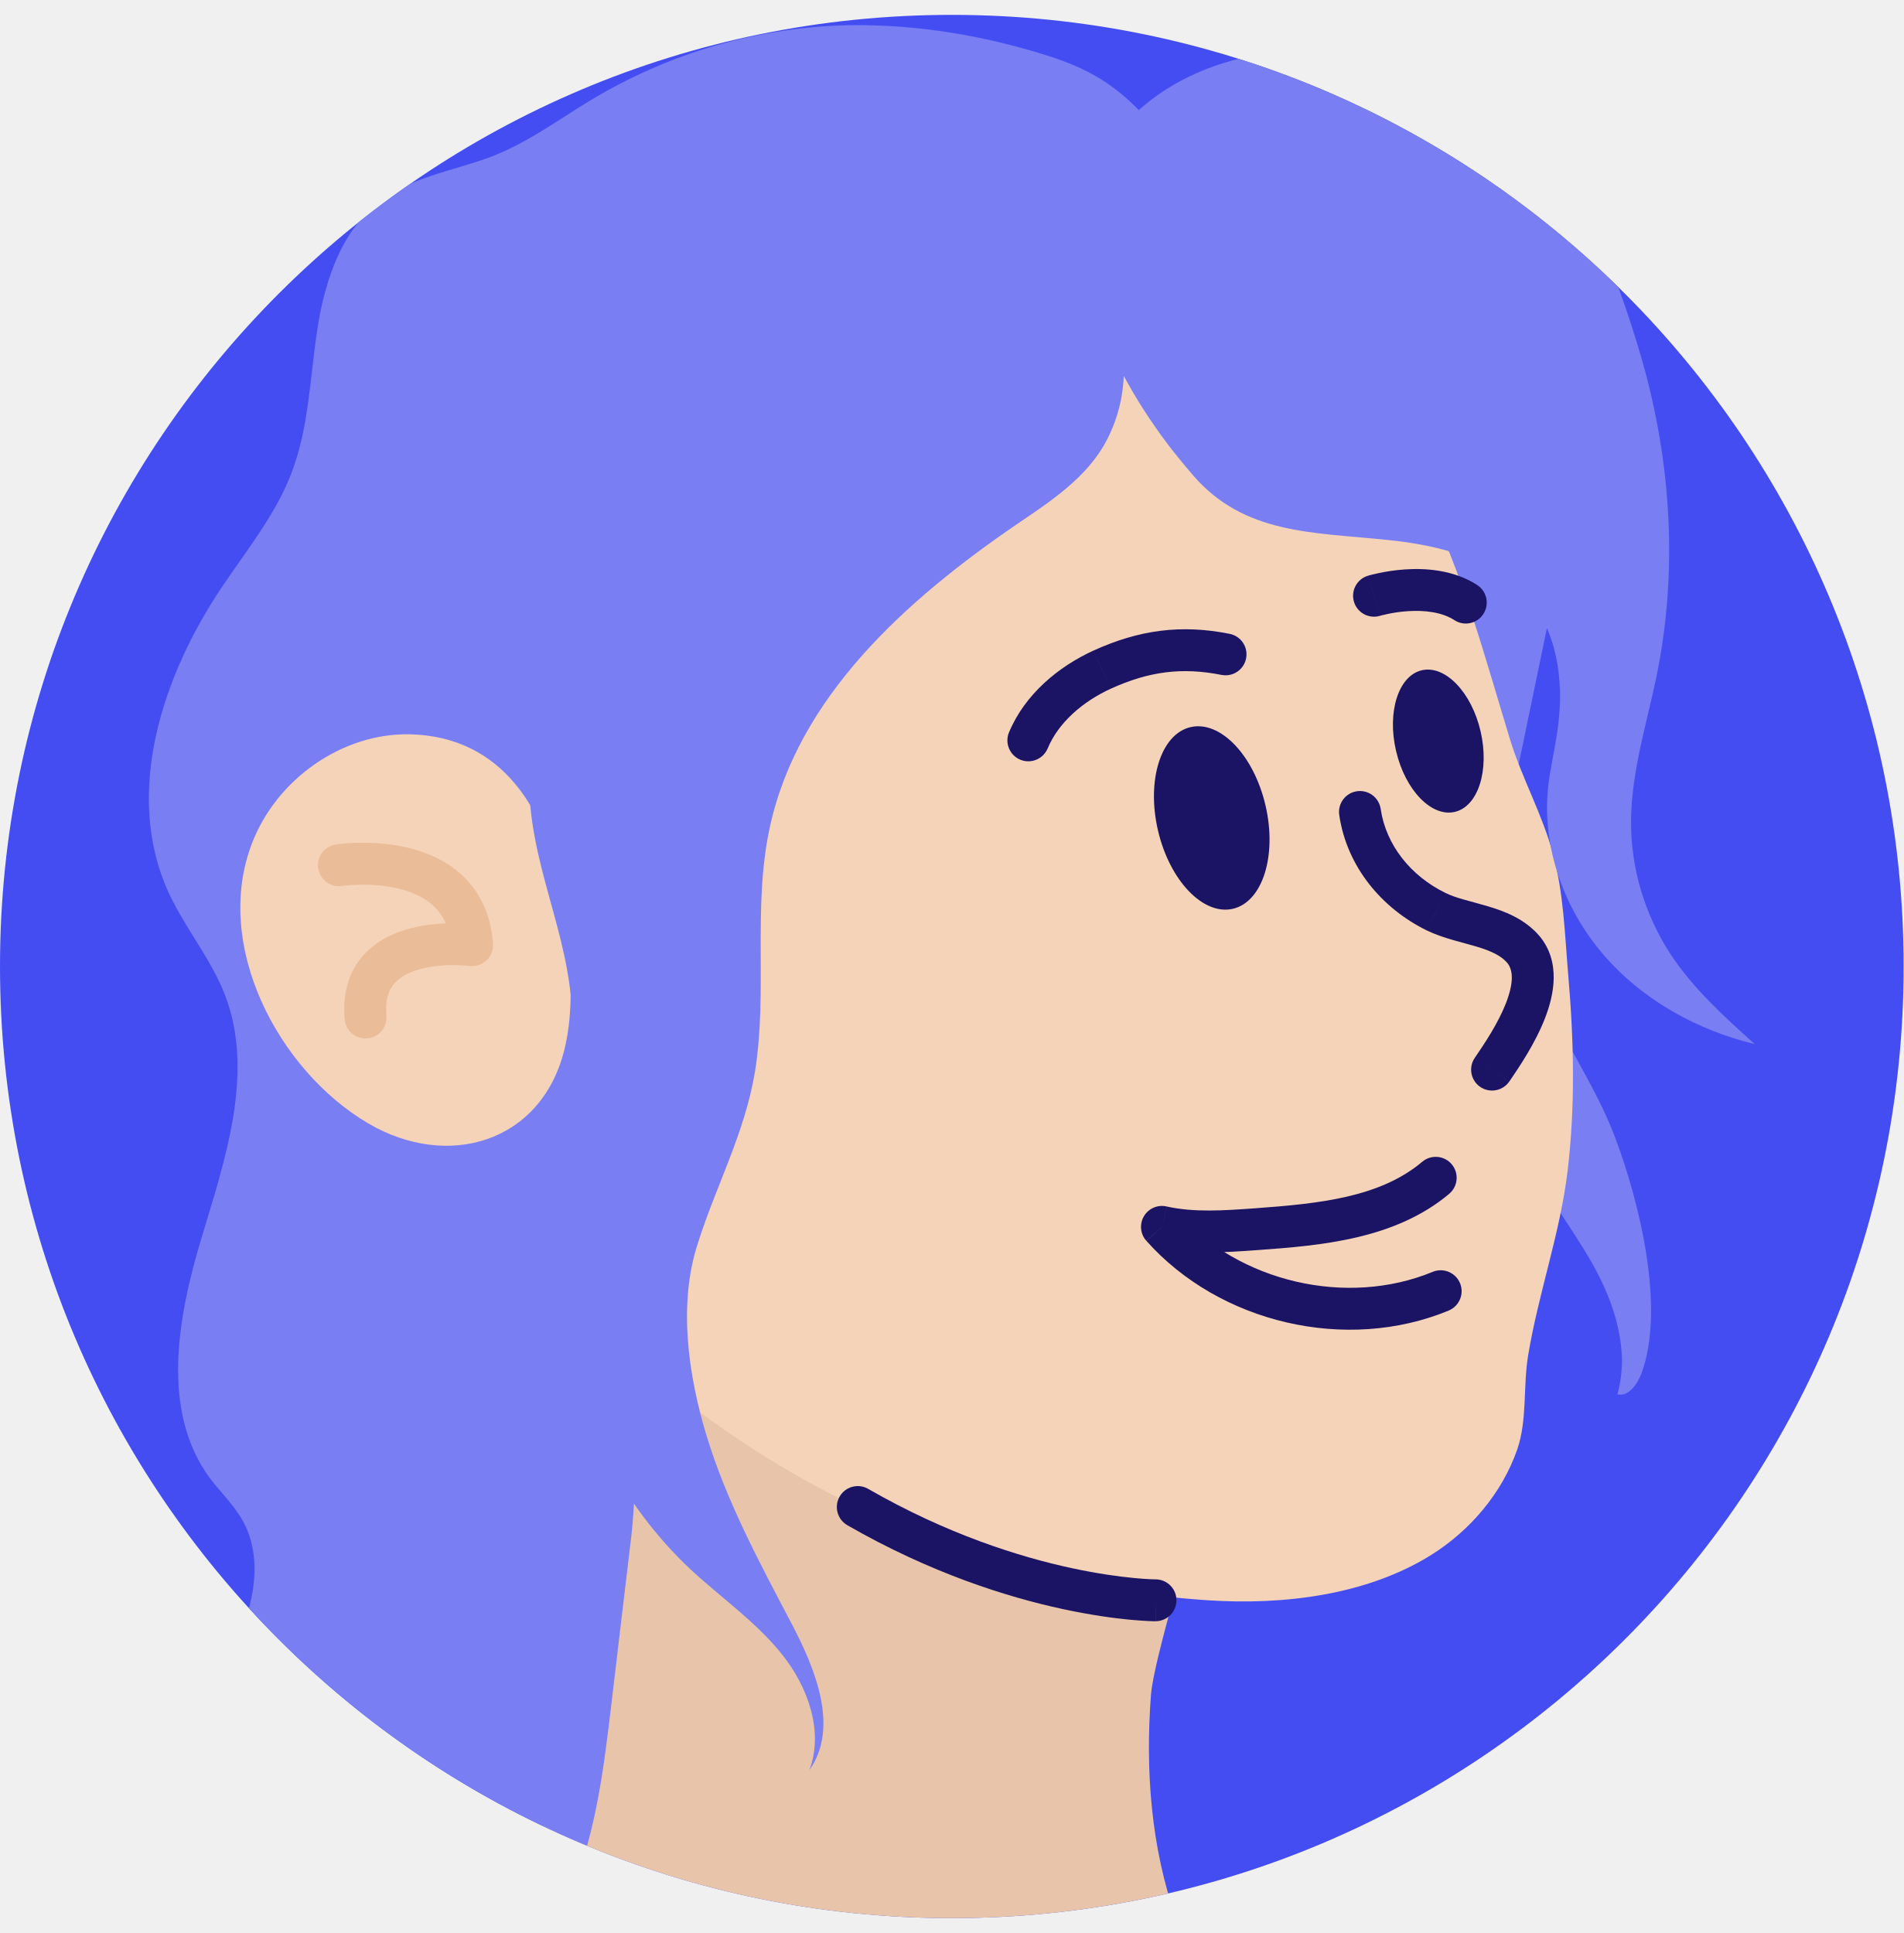
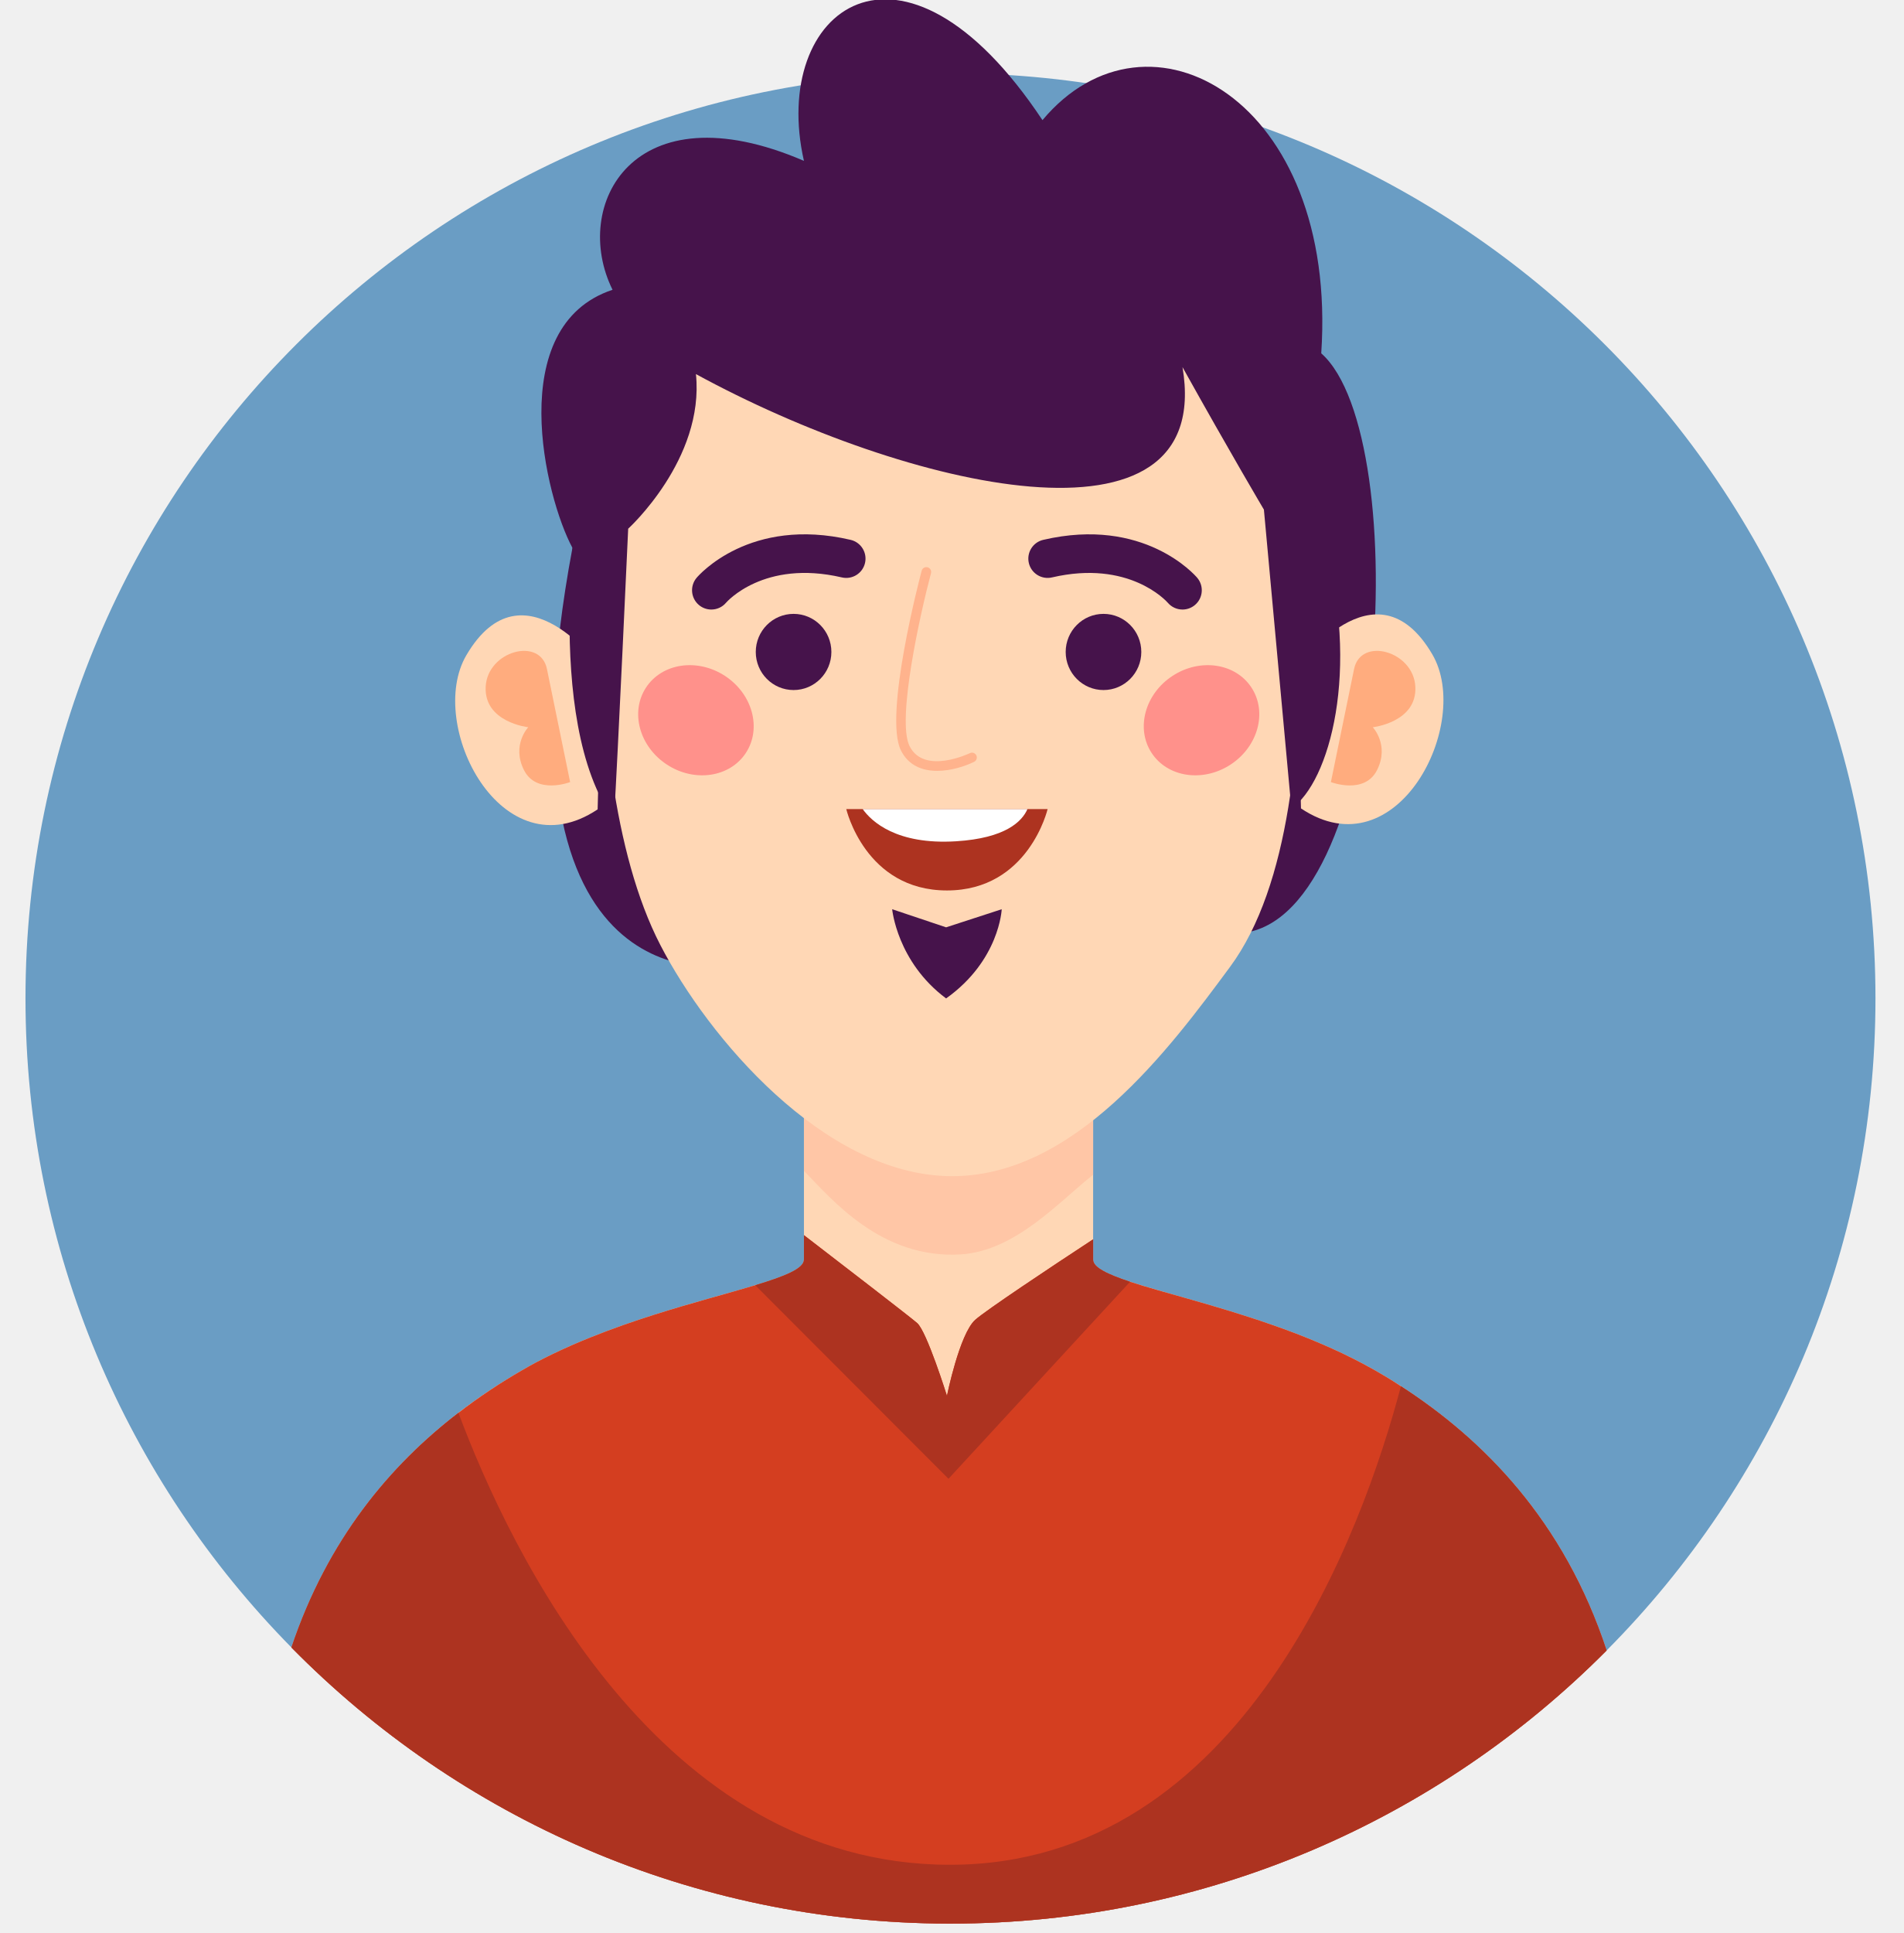
- <svg xmlns="http://www.w3.org/2000/svg" width="64" height="65" viewBox="0 0 64 65" fill="none">
-   <g clip-path="url(#clip0_77824_16393)">
-     <path d="M64 0.5H0V64.5H64V0.5Z" fill="#444DF2" />
-     <path d="M51.175 38.529C51.789 39.937 52.775 41.153 53.53 42.484C54.285 43.815 54.797 45.415 54.375 46.887C54.746 46.977 55.04 46.554 55.181 46.196C56 44.007 55.117 40.436 54.323 38.311C53.312 35.585 51.136 33.23 51.021 30.324C50.048 32.91 50.048 35.982 51.175 38.529Z" fill="#797EF3" />
-     <path d="M49.561 9.934C51.302 12.046 52.659 14.631 52.608 17.37C52.582 18.33 52.39 19.265 52.198 20.199C51.801 22.119 51.405 24.026 51.008 25.946C50.905 26.42 50.816 26.894 50.56 27.303C49.971 28.263 48.627 28.57 47.577 28.186C46.528 27.802 45.747 26.842 45.337 25.806C44.697 24.218 44.774 22.401 45.248 20.762C45.721 19.111 46.566 17.601 47.437 16.129C48.089 15.028 48.781 13.914 49.805 13.146L49.561 9.934Z" fill="#797EF3" />
-     <path d="M39.539 64.5H25.818C25.805 64.5 25.805 64.5 25.792 64.5C23.475 64.385 21.133 64.462 18.803 64.487C18.343 64.487 17.882 64.5 17.408 64.5C17.498 64.193 17.587 63.898 17.664 63.604C19.123 58.548 19.827 53.646 20.083 48.462C20.135 47.463 20.16 46.452 20.186 45.441C20.531 45.543 20.877 45.633 21.235 45.722C21.312 45.748 21.376 45.761 21.453 45.774C22.042 45.914 22.631 46.042 23.232 46.132C28.455 47.028 33.843 46.465 39.155 46.401C41.255 46.375 40.295 50.484 39.463 53.697C39.463 53.71 39.45 53.722 39.45 53.735C39.079 55.13 38.746 56.359 38.695 56.999C38.503 59.521 38.695 62.132 39.539 64.5Z" fill="#E8C5AA" />
-     <path d="M44.224 11.751C43.008 10.881 41.549 10.33 40 9.793C33.114 7.399 24.614 8.116 19.251 13.466C17.203 15.502 15.731 18.087 14.95 20.878C14.106 23.886 14.541 26.548 14.733 29.582C15.027 34.394 15.782 39.489 18.906 43.162C24.192 49.383 32.512 53.287 40.614 53.812C43.136 53.978 45.939 53.646 48.115 52.289C49.421 51.47 50.496 50.215 51.008 48.743C51.354 47.745 51.2 46.606 51.379 45.556C51.725 43.482 52.442 41.498 52.698 39.412C52.966 37.21 52.915 34.983 52.723 32.782C52.608 31.425 52.57 30.03 52.211 28.711C51.853 27.38 51.174 26.19 50.765 24.858C49.946 22.183 49.178 19.252 47.91 16.756C47.014 15.002 45.837 12.89 44.224 11.751Z" fill="#F4D3B8" />
-     <path d="M41.451 30.559C42.449 30.326 42.939 28.77 42.546 27.083C42.153 25.396 41.025 24.218 40.026 24.451C39.028 24.683 38.538 26.239 38.931 27.926C39.324 29.613 40.452 30.791 41.451 30.559Z" fill="#1B1464" />
-     <path d="M48.91 27.301C49.695 27.118 50.082 25.903 49.776 24.588C49.471 23.274 48.585 22.356 47.8 22.539C47.016 22.722 46.628 23.937 46.935 25.251C47.241 26.566 48.125 27.484 48.91 27.301Z" fill="#1B1464" />
-     <path d="M50.672 32.376C50.866 32.608 50.905 33.027 50.628 33.738C50.367 34.406 49.917 35.082 49.582 35.571L50.744 36.366C51.074 35.883 51.612 35.087 51.938 34.25C52.249 33.456 52.48 32.34 51.753 31.471L50.672 32.376ZM47.974 31.29C48.503 31.548 49.189 31.695 49.628 31.827C50.135 31.978 50.468 32.136 50.68 32.384L51.748 31.466C51.256 30.894 50.584 30.643 50.031 30.478C49.41 30.292 48.983 30.215 48.59 30.024L47.974 31.29ZM45.025 27.406C45.281 29.154 46.465 30.551 47.972 31.289L48.591 30.024C47.435 29.457 46.597 28.422 46.418 27.201L45.025 27.406ZM49.582 35.571C49.362 35.892 49.445 36.33 49.765 36.549C50.085 36.768 50.524 36.686 50.743 36.366L49.582 35.571ZM51.213 31.924L51.753 31.472C51.75 31.47 51.749 31.467 51.746 31.466L51.213 31.924ZM48.281 30.657L47.972 31.289C47.973 31.289 47.973 31.29 47.974 31.29L48.281 30.657ZM46.418 27.201C46.361 26.816 46.004 26.551 45.619 26.607C45.234 26.663 44.969 27.02 45.025 27.406L46.418 27.201Z" fill="#1B1464" />
-     <path d="M42.291 42.035C44.373 41.884 46.894 41.684 48.723 40.143L47.816 39.066C46.394 40.264 44.359 40.474 42.19 40.631L42.291 42.035ZM38.913 41.943C40.068 42.199 41.247 42.11 42.291 42.035L42.19 40.631C41.11 40.709 40.139 40.773 39.219 40.569L38.913 41.943ZM48.167 42.768C45.284 43.959 41.659 43.112 39.592 40.788L38.54 41.724C41.004 44.494 45.264 45.491 48.704 44.07L48.167 42.768ZM48.722 40.143C49.019 39.892 49.057 39.448 48.807 39.151C48.556 38.854 48.112 38.816 47.815 39.066L48.722 40.143ZM39.066 41.255L39.218 40.568C38.92 40.501 38.613 40.636 38.458 40.898C38.303 41.162 38.336 41.495 38.538 41.722L39.066 41.255ZM48.704 44.069C49.064 43.92 49.234 43.508 49.086 43.15C48.937 42.79 48.525 42.62 48.167 42.768L48.704 44.069Z" fill="#1B1464" />
-     <path d="M36.763 21.876C35.594 22.411 34.459 23.339 33.923 24.627L35.222 25.168C35.581 24.304 36.392 23.594 37.348 23.157L36.763 21.876ZM41.341 21.314C39.715 20.989 38.298 21.178 36.765 21.876L37.348 23.157C38.63 22.574 39.748 22.431 41.066 22.695L41.341 21.314ZM33.923 24.625C33.773 24.984 33.943 25.396 34.301 25.546C34.66 25.695 35.072 25.525 35.222 25.167L33.923 24.625ZM37.056 22.516L36.764 21.875C36.764 21.875 36.763 21.875 36.763 21.876L37.056 22.516ZM41.065 22.694C41.446 22.771 41.818 22.522 41.893 22.142C41.97 21.761 41.722 21.39 41.341 21.314L41.065 22.694Z" fill="#1B1464" />
-     <path d="M46.195 20.033C46.4 20.706 46.4 20.706 46.399 20.706C46.399 20.706 46.399 20.706 46.4 20.706C46.401 20.706 46.405 20.705 46.409 20.703C46.418 20.701 46.435 20.696 46.456 20.691C46.5 20.679 46.565 20.664 46.65 20.646C46.819 20.61 47.057 20.57 47.325 20.552C47.886 20.514 48.474 20.579 48.9 20.855L49.664 19.672C48.86 19.153 47.905 19.102 47.232 19.148C46.884 19.171 46.579 19.223 46.363 19.269C46.254 19.292 46.166 19.313 46.102 19.329C46.07 19.336 46.045 19.344 46.026 19.349C46.017 19.352 46.01 19.354 46.005 19.356C46.002 19.357 45.999 19.357 45.997 19.358C45.995 19.358 45.995 19.358 45.994 19.36H45.993C45.99 19.36 45.99 19.36 46.195 20.033ZM48.899 20.855C49.225 21.066 49.661 20.972 49.871 20.645C50.081 20.317 49.989 19.882 49.661 19.672L48.899 20.855ZM45.99 19.36C45.618 19.472 45.408 19.865 45.521 20.238C45.633 20.61 46.026 20.82 46.399 20.707L45.99 19.36Z" fill="#1B1464" />
-     <path d="M39.398 15.118C39.629 15.412 39.872 15.706 40.115 15.988C41.831 17.972 44.135 17.895 46.592 18.151C48.422 18.33 50.381 18.817 51.507 20.276C52.429 21.479 52.583 23.13 52.352 24.628C52.263 25.255 52.109 25.87 52.045 26.497C51.84 28.506 52.583 30.554 53.888 32.078C55.194 33.614 57.05 34.638 58.995 35.111C57.971 34.19 56.934 33.255 56.166 32.09C55.296 30.759 54.822 29.185 54.835 27.598C54.848 25.972 55.347 24.385 55.68 22.798C56.422 19.252 56.192 15.54 55.194 12.071C54.362 9.204 52.928 5.262 50.253 3.61C48.051 2.241 45.658 1.55 43.034 1.754C40.806 1.934 38.566 2.97 37.299 4.826C35.123 8.014 37.299 12.417 39.398 15.118Z" fill="#797EF3" />
-     <path d="M38.72 9.383C38.528 9.524 38.336 9.652 38.144 9.78C37.888 9.946 37.632 10.113 37.376 10.266C37.21 10.369 37.043 10.471 36.877 10.574C34.304 12.212 31.719 13.85 29.376 15.809C27.891 17.05 26.509 18.394 25.152 19.764C24.538 20.378 23.744 20.942 23.194 21.594C22.656 22.234 22.669 22.913 22.579 23.745C22.567 23.873 22.554 24.014 22.528 24.142C22.042 28.327 21.555 32.513 21.056 36.686C20.698 39.706 21.005 42.625 21.21 45.543C21.21 45.594 21.223 45.646 21.223 45.697C21.325 47.31 21.402 48.922 21.312 50.574C21.287 51.047 21.248 51.521 21.184 51.994C20.979 53.761 20.762 55.514 20.557 57.281C20.288 59.559 20.007 61.889 19.047 63.975C18.97 64.142 18.88 64.321 18.791 64.487H6.656C6.362 64.231 6.093 63.975 5.901 63.668C5.146 62.439 5.517 60.212 5.978 58.958C6.477 57.639 7.347 56.487 7.949 55.22C8.551 53.94 8.845 52.378 8.167 51.15C7.872 50.612 7.424 50.19 7.053 49.703C5.402 47.45 5.965 44.314 6.771 41.639C7.578 38.964 8.563 36.071 7.565 33.46C7.091 32.231 6.208 31.194 5.658 29.991C4.16 26.689 5.44 22.746 7.463 19.738C8.295 18.497 9.255 17.319 9.792 15.924C10.381 14.401 10.419 12.724 10.663 11.111C10.906 9.498 11.443 7.809 12.736 6.798C13.799 5.966 15.155 5.761 16.397 5.313C17.664 4.852 18.701 4.071 19.84 3.38C22.49 1.78 25.511 0.897 28.608 0.846C30.874 0.82 33.139 1.204 35.29 1.895C36.647 2.33 37.479 2.881 38.272 3.687C38.682 4.11 39.091 4.609 39.552 5.185C39.898 5.62 40.243 6.068 40.346 6.606C40.551 7.745 39.68 8.679 38.72 9.383Z" fill="#797EF3" />
-     <path d="M17.306 26.343C16.486 25.37 15.347 24.73 13.786 24.692C11.494 24.641 9.293 26.215 8.474 28.353C7.142 31.796 9.37 36.007 12.378 37.774C15.053 39.348 18.189 38.426 18.97 35.316C19.315 33.934 19.174 32.474 19.046 31.066C18.867 29.364 18.355 27.598 17.306 26.343Z" fill="#F4D3B8" />
-     <path d="M15.872 31.783C15.966 31.086 15.964 31.086 15.964 31.086C15.964 31.086 15.964 31.086 15.963 31.086H15.962C15.96 31.086 15.959 31.086 15.958 31.086C15.954 31.086 15.95 31.084 15.945 31.084C15.935 31.083 15.921 31.082 15.904 31.079C15.87 31.075 15.822 31.07 15.762 31.066C15.643 31.057 15.477 31.047 15.28 31.046C14.889 31.043 14.352 31.074 13.808 31.215C13.269 31.354 12.663 31.618 12.213 32.127C11.743 32.657 11.509 33.377 11.587 34.277L12.99 34.155C12.94 33.583 13.089 33.262 13.267 33.061C13.464 32.838 13.772 32.678 14.161 32.578C14.545 32.478 14.951 32.453 15.273 32.454C15.432 32.455 15.562 32.463 15.653 32.469C15.698 32.473 15.733 32.476 15.754 32.478C15.766 32.48 15.774 32.481 15.777 32.481C15.78 32.481 15.781 32.481 15.781 32.481C15.779 32.481 15.779 32.481 15.872 31.783ZM11.392 29.095C11.497 29.791 11.497 29.791 11.497 29.791C11.497 29.791 11.5 29.791 11.502 29.79C11.507 29.789 11.516 29.789 11.528 29.786C11.552 29.784 11.591 29.779 11.642 29.774C11.743 29.763 11.891 29.753 12.072 29.749C12.435 29.742 12.909 29.765 13.376 29.875C13.846 29.985 14.27 30.174 14.582 30.469C14.879 30.75 15.12 31.168 15.172 31.834L16.576 31.727C16.499 30.731 16.117 29.98 15.55 29.445C14.998 28.924 14.317 28.648 13.7 28.503C13.079 28.357 12.48 28.331 12.045 28.34C11.825 28.344 11.642 28.358 11.511 28.369C11.446 28.376 11.393 28.382 11.356 28.386C11.337 28.389 11.323 28.39 11.312 28.392C11.306 28.394 11.301 28.394 11.297 28.394C11.296 28.394 11.294 28.394 11.294 28.395H11.292C11.292 28.395 11.292 28.395 11.291 28.395C11.287 28.399 11.287 28.399 11.392 29.095ZM11.587 34.277C11.62 34.664 11.962 34.951 12.35 34.917C12.738 34.883 13.024 34.542 12.99 34.154L11.587 34.277ZM15.872 31.783L15.779 32.481C15.989 32.509 16.201 32.44 16.356 32.294C16.511 32.148 16.59 31.941 16.574 31.728L15.872 31.783ZM11.287 28.399C10.903 28.458 10.638 28.816 10.697 29.2C10.756 29.584 11.114 29.849 11.498 29.79L11.287 28.399Z" fill="#EABC97" />
-     <path d="M18.983 18.023C19.763 15.834 21.069 13.761 22.4 11.892C23.693 10.062 25.447 8.564 27.456 7.566C29.338 6.644 31.514 6.158 33.536 6.695C36.839 7.578 38.848 11.7 37.197 14.823C36.544 16.065 35.303 16.871 34.151 17.652C30.451 20.186 26.829 23.438 25.882 27.815C25.293 30.516 25.818 33.319 25.383 36.033C25.037 38.119 24.064 39.886 23.45 41.844C22.797 43.866 23.142 46.247 23.744 48.244C24.422 50.484 25.536 52.545 26.624 54.618C27.43 56.154 28.211 58.1 27.213 59.521C27.699 58.215 27.162 56.718 26.291 55.63C25.421 54.542 24.256 53.735 23.232 52.788C20.864 50.574 19.315 47.514 18.867 44.314C18.675 42.983 18.522 41.55 18.432 40.193C18.33 38.567 19.008 36.954 19.187 35.342C19.52 32.295 18.099 29.953 17.831 27.124C17.549 24.154 17.971 20.865 18.983 18.023Z" fill="#797EF3" />
-     <path d="M38.848 53.812C38.848 53.108 38.848 53.108 38.848 53.108C38.847 53.108 38.846 53.108 38.842 53.108C38.835 53.108 38.825 53.108 38.81 53.108C38.78 53.107 38.734 53.105 38.671 53.103C38.547 53.098 38.36 53.086 38.116 53.062C37.628 53.016 36.915 52.921 36.035 52.732C34.272 52.353 31.84 51.591 29.188 50.066L28.486 51.287C31.286 52.897 33.86 53.705 35.739 54.109C36.678 54.311 37.447 54.414 37.983 54.465C38.252 54.49 38.463 54.503 38.609 54.51C38.682 54.514 38.739 54.515 38.779 54.516C38.799 54.516 38.815 54.517 38.826 54.517C38.831 54.517 38.837 54.517 38.84 54.517C38.842 54.517 38.844 54.517 38.844 54.517H38.846C38.848 54.516 38.848 54.516 38.848 53.812ZM29.189 50.066C28.853 49.872 28.421 49.987 28.228 50.325C28.035 50.663 28.15 51.093 28.488 51.287L29.189 50.066ZM38.848 54.516C39.237 54.516 39.552 54.201 39.552 53.812C39.552 53.423 39.237 53.108 38.848 53.108V54.516Z" fill="#1B1464" />
+ <svg xmlns="http://www.w3.org/2000/svg" width="100%" height="100%" viewBox="0 0 1113 1130" version="1.1" xml:space="preserve" style="fill-rule:evenodd;clip-rule:evenodd;stroke-linejoin:round;stroke-miterlimit:2;">
+   <g>
+     <path d="M1096.59,583.638c0,148.736 -60.047,283.433 -157.193,381.199c-97.935,98.612 -233.591,159.618 -383.51,159.674l-1.297,0c-150.428,-0.338 -286.365,-62.02 -384.187,-161.422c-96.188,-97.653 -155.502,-231.617 -155.502,-379.451c-0,-298.655 242.161,-540.816 540.873,-540.816c298.712,-0 540.816,242.161 540.816,540.816Z" style="fill:#6a9dc4;fill-rule:nonzero;" />
+     <path d="M721.893,545.693c89.997,0 105.682,-290.604 50.642,-339.138c9.991,-148.38 -101.268,-210.13 -162.995,-136.32c-82.396,-124.018 -159.516,-64.434 -139.478,23.799c-99.959,-43.014 -136.281,26.138 -111.907,75.371c-63.745,21.109 -39.371,121.391 -23.443,150.884c-50.761,270.764 90.938,244.241 90.938,244.241l319.016,-53.952l-22.773,35.115Z" style="fill:#46134b;fill-rule:nonzero;" />
+     <g>
+       <g>
+         <path d="M939.392,964.837c-97.935,98.612 -233.591,159.618 -383.51,159.674l-1.297,0c-150.428,-0.338 -286.365,-62.02 -384.187,-161.422c27.796,-82.768 81.866,-131.313 134.527,-161.872c5.751,-3.383 11.728,-6.541 17.817,-9.473c7.442,-3.608 15.054,-6.935 22.665,-9.979c12.461,-5.018 25.034,-9.36 37.1,-13.194c47.304,-14.997 87.561,-22.271 87.561,-32.194l0,-190.684l169.09,0l-0,190.684c-0,11.107 49.39,18.888 103.686,37.776c9.867,3.383 19.96,7.217 29.883,11.502c8.288,3.552 16.52,7.443 24.526,11.728c4.341,2.311 8.627,4.736 12.855,7.273c51.139,31.01 102.672,79.442 129.284,160.181Z" style="fill:#ffd7b5;fill-rule:nonzero;" />
+       </g>
+       <path d="M639.158,579.071l-0,107.69c-19.17,14.941 -44.993,44.435 -77.187,46.521c-46.91,2.988 -76.172,-32.82 -91.903,-48.833l0,-95.962l165.199,-15.449l3.891,6.033Z" style="fill:#ffc6a6;fill-rule:nonzero;" />
+       <path d="M357.642,224.671c0,-0 -27.351,219.704 28.479,327.805c27.915,54.053 95.319,133.546 168.492,135.074c73.178,1.523 129.566,-74.92 164.613,-122.349c70.094,-94.857 28.648,-340.53 28.648,-340.53c-0,-0 -156.771,-124.345 -390.232,-0Z" style="fill:#ffd7b5;fill-rule:nonzero;" />
+       <g>
+         <path d="M351.598,390.986c0,0 -45.686,-64.709 -78.94,-7.91c-23.636,40.364 20.59,127.666 76.781,90.07l2.159,-82.16Z" style="fill:#ffd7b5;fill-rule:nonzero;" />
+       </g>
+       <g>
+         <path d="M758.536,390.428c-0,0 45.686,-64.709 78.94,-7.91c23.635,40.364 -20.591,127.666 -76.781,90.07l-2.159,-82.16Z" style="fill:#ffd7b5;fill-rule:nonzero;" />
+       </g>
+       <g>
+         <g>
+           <path d="M486.114,381.125c0,12.297 -9.895,22.266 -22.107,22.266c-12.212,-0 -22.107,-9.969 -22.107,-22.266c-0,-12.297 9.895,-22.265 22.107,-22.265c12.212,-0 22.107,9.968 22.107,22.265Z" style="fill:#46134b;fill-rule:nonzero;" />
+           <path d="M667.326,381.125c0,12.297 -9.895,22.266 -22.107,22.266c-12.212,-0 -22.108,-9.969 -22.108,-22.266c0,-12.297 9.896,-22.265 22.108,-22.265c12.212,-0 22.107,9.968 22.107,22.265Z" style="fill:#46134b;fill-rule:nonzero;" />
+         </g>
+       </g>
+       <path d="M436.132,440.112c-9.354,14.327 -30.018,17.405 -46.155,6.873c-16.136,-10.532 -21.633,-30.689 -12.274,-45.015c9.354,-14.327 30.018,-17.405 46.154,-6.873c16.131,10.532 21.628,30.683 12.275,45.015Z" style="fill:#ff918b;fill-rule:nonzero;" />
+       <path d="M673.325,440.112c9.354,14.327 30.018,17.405 46.155,6.873c16.136,-10.532 21.633,-30.689 12.274,-45.015c-9.354,-14.327 -30.018,-17.405 -46.154,-6.873c-16.131,10.532 -21.628,30.683 -12.275,45.015Z" style="fill:#ff918b;fill-rule:nonzero;" />
+       <path d="M547.966,450.633c-8.441,0 -16.684,-2.937 -21.183,-11.942c-10.222,-20.438 11.203,-101.617 12.122,-105.062c0.4,-1.505 1.962,-2.374 3.45,-2.002c1.506,0.401 2.402,1.946 2.002,3.451c-6.095,22.902 -20.224,85.701 -12.528,101.093c8.485,16.965 34.996,4.234 35.261,4.11c1.393,-0.682 3.084,-0.112 3.772,1.291c0.688,1.399 0.113,3.085 -1.285,3.772c-5.357,2.622 -13.571,5.289 -21.611,5.289Z" style="fill:#ffb38d;fill-rule:nonzero;" />
+       <path d="M415.919,356.328c-2.571,0 -5.148,-0.874 -7.262,-2.655c-4.765,-4.015 -5.368,-11.13 -1.353,-15.889c1.24,-1.477 31.117,-35.943 90.047,-22.197c6.067,1.409 9.839,7.476 8.424,13.537c-1.41,6.067 -7.488,9.844 -13.538,8.424c-45.663,-10.645 -67.478,14.512 -67.692,14.772c-2.227,2.644 -5.418,4.008 -8.626,4.008Z" style="fill:#46134b;fill-rule:nonzero;" />
+       <path d="M691.418,356.328c-3.18,0 -6.343,-1.336 -8.57,-3.941c-1.032,-1.172 -22.896,-25.281 -67.748,-14.839c-6.05,1.415 -12.128,-2.357 -13.538,-8.424c-1.409,-6.067 2.357,-12.128 8.424,-13.537c58.919,-13.735 88.801,20.726 90.048,22.197c4.014,4.759 3.411,11.874 -1.354,15.889c-2.114,1.781 -4.696,2.655 -7.262,2.655Z" style="fill:#46134b;fill-rule:nonzero;" />
+       <path d="M612.545,472.96c0,0 -11.107,47.587 -58.862,47.587c-47.812,-0 -58.863,-47.587 -58.863,-47.587l117.725,0Z" style="fill:#ad3320;fill-rule:nonzero;" />
+       <path d="M319.804,391.099l13.555,66.097c-0,-0 -19.683,7.595 -27.013,-7.065c-7.33,-14.659 2.526,-25 2.526,-25c-0,0 -25.987,-2.853 -24.887,-23.748c1.105,-20.889 31.923,-29.273 35.819,-10.284Z" style="fill:#ffac7e;fill-rule:nonzero;" />
+       <path d="M791.733,391.099l-13.554,66.097c0,-0 19.683,7.595 27.013,-7.065c7.329,-14.659 -2.526,-25 -2.526,-25c-0,0 25.986,-2.853 24.887,-23.748c-1.111,-20.889 -31.929,-29.273 -35.82,-10.284Z" style="fill:#ffac7e;fill-rule:nonzero;" />
+     </g>
+     <path d="M338.861,284.701c0,-0 -22.304,136.337 20.112,194.382c2.233,-35.949 8.328,-170.008 8.328,-170.008c-0,-0 44.705,-40.624 39.619,-90.386c122.879,67.027 303.651,109.685 284.498,-4.06c28.298,50.778 47.592,83.276 47.592,83.276l16.052,174.694c22.339,-15.132 40.562,-81.494 18.742,-156.415c-19.322,-66.339 -1.28,-107.65 -1.28,-107.65l-69.976,-91.401l-260.637,31.484l-69.53,31.484l-33.204,43.668l-0.316,60.932Z" style="fill:#46134b;fill-rule:nonzero;" />
+     <path d="M939.392,964.837c-97.935,98.612 -233.591,159.618 -383.51,159.674l-1.297,0c-150.428,-0.338 -286.365,-62.02 -384.187,-161.422c21.256,-63.373 57.96,-106.674 97.653,-137.177c12.122,-9.36 24.526,-17.535 36.874,-24.695c5.751,-3.383 11.728,-6.541 17.817,-9.473c7.442,-3.608 15.054,-6.935 22.665,-9.979c12.461,-5.018 25.034,-9.36 37.1,-13.194c22.44,-7.104 43.358,-12.516 59.088,-17.253c17.366,-5.243 28.473,-9.754 28.473,-14.941l0,-14.321c22.215,17.084 62.189,47.869 66.193,51.364c5.638,4.849 17.422,42.569 17.422,42.569c-0,-0 7.329,-36.198 16.52,-44.429c6.145,-5.526 44.372,-30.954 68.955,-47.079l-0,11.896c-0,4.511 8.175,8.458 21.594,12.912c19.452,6.371 49.898,13.644 82.092,24.864c9.867,3.383 19.96,7.217 29.883,11.502c8.288,3.552 16.52,7.443 24.526,11.728c4.341,2.311 8.627,4.736 12.855,7.273c2.988,1.804 6.033,3.721 9.021,5.694c48.094,31.123 95.23,78.484 120.263,154.487Z" style="fill:#d43e20;fill-rule:nonzero;" />
+     <path d="M660.752,749.289l-106.167,115.188l-112.99,-113.159c17.366,-5.243 28.473,-9.754 28.473,-14.941l0,-14.321c22.215,17.084 62.189,47.869 66.193,51.364c5.638,4.849 17.422,42.569 17.422,42.569c-0,-0 7.329,-36.198 16.52,-44.429c6.145,-5.526 44.372,-30.954 68.955,-47.079l-0,11.896c-0,4.511 8.175,8.458 21.594,12.912Z" style="fill:#ad3320;fill-rule:nonzero;" />
+     <path d="M939.392,964.837c-97.935,98.612 -233.591,159.618 -383.51,159.674l-1.297,0c-150.428,-0.338 -286.365,-62.02 -384.187,-161.422c21.256,-63.373 57.96,-106.674 97.653,-137.177c29.995,80.232 117.162,264.206 287.436,264.206c171.458,0 241.597,-196.209 263.642,-279.768c48.094,31.123 95.23,78.484 120.263,154.487Z" style="fill:#ad3320;fill-rule:nonzero;" />
+     <path d="M600.762,472.96c-3.158,7.274 -12.855,17.028 -41.667,18.832c-34.957,2.199 -49.559,-11.615 -54.69,-18.832l96.357,0Z" style="fill:#fff;fill-rule:nonzero;" />
+     <path d="M521.658,531.524l31.534,10.578l32.516,-10.578c-0,0 -1.263,29.917 -32.516,52.142c-28.687,-21.368 -31.534,-52.142 -31.534,-52.142Z" style="fill:#46134b;fill-rule:nonzero;" />
  </g>
-   <defs>
-     <clipPath id="clip0_77824_16393">
-       <rect y="0.5" width="64" height="64" rx="32" fill="white" />
-     </clipPath>
-   </defs>
</svg>
